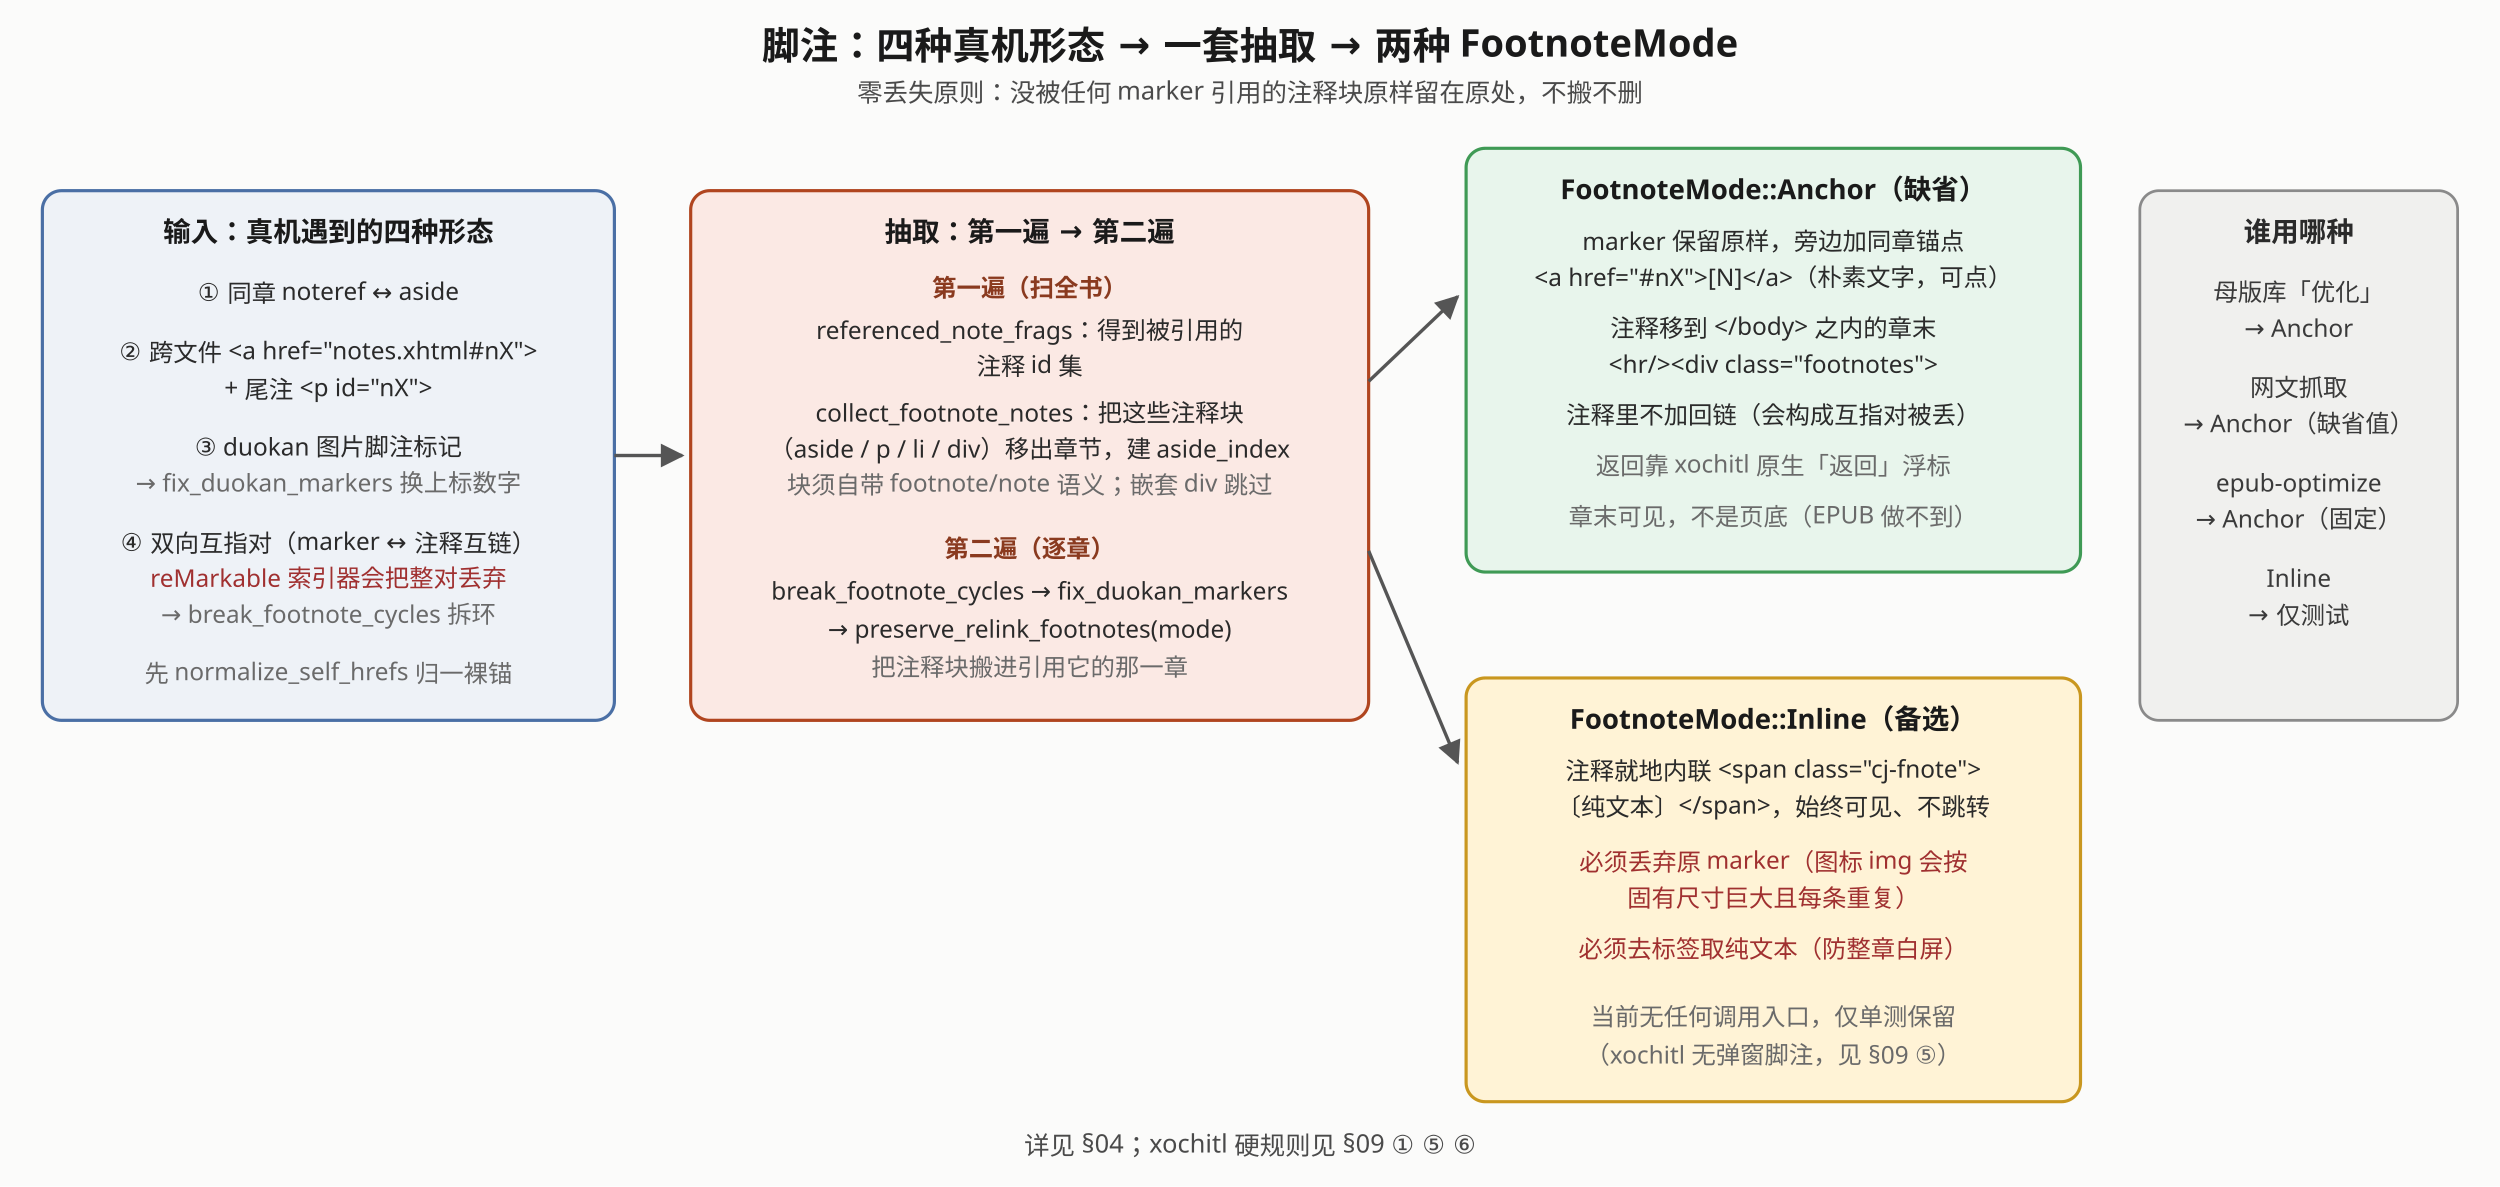
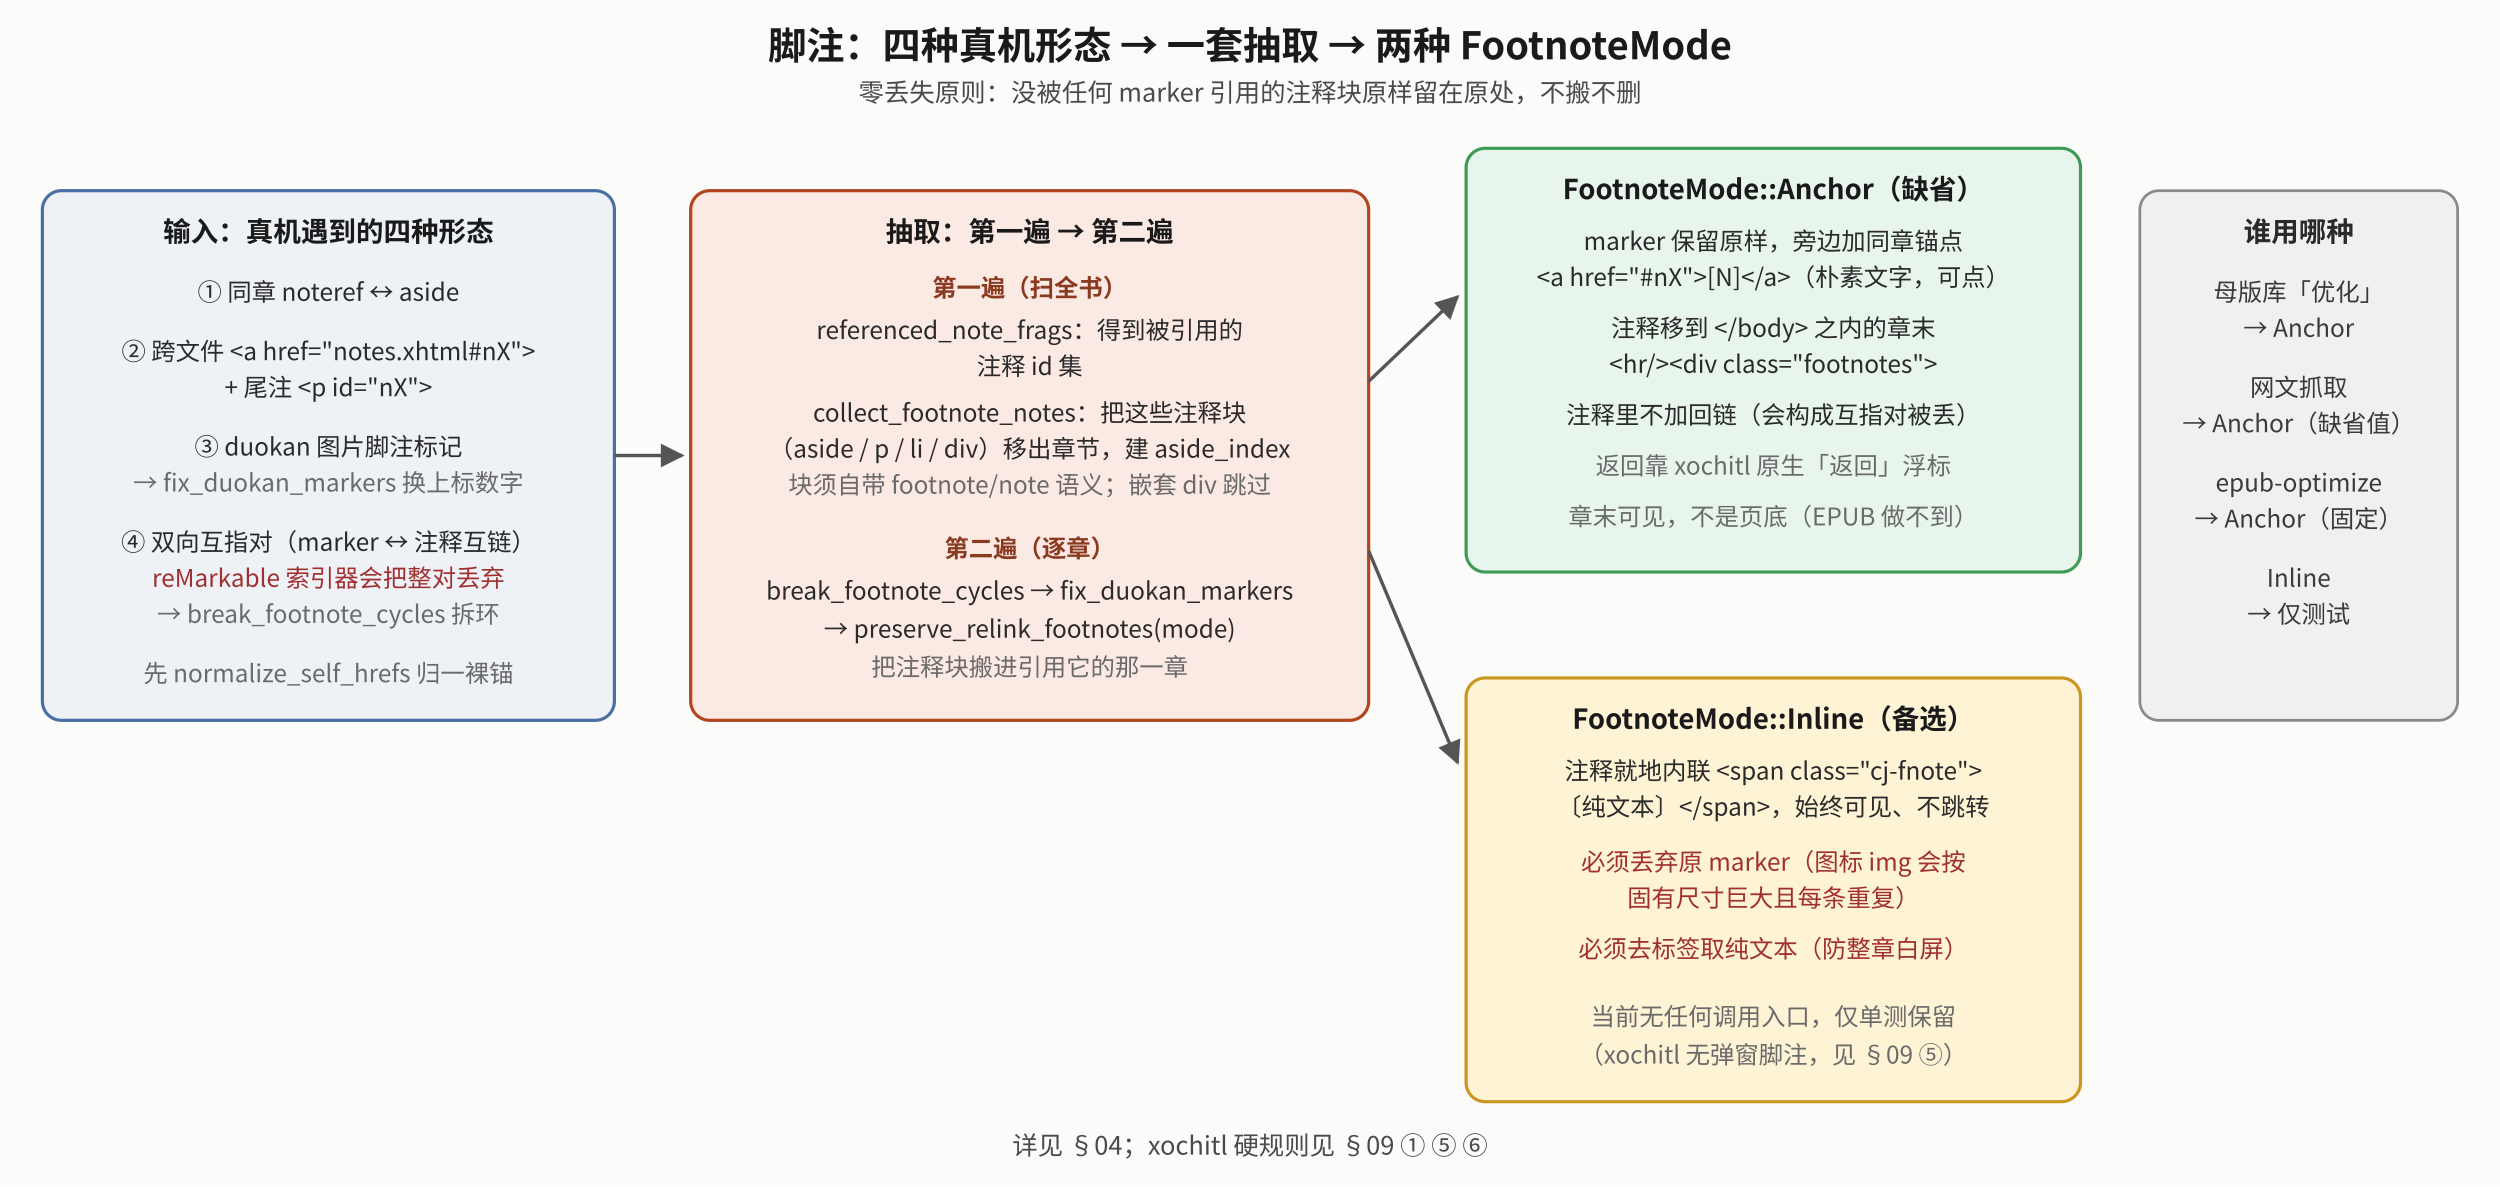
- <svg xmlns="http://www.w3.org/2000/svg" viewBox="0 0 1180 560" font-family="sans-serif">
+ <svg xmlns="http://www.w3.org/2000/svg" viewBox="0 0 1180 560" font-family="Noto Sans CJK SC, sans-serif">
  <defs>
    <marker id="n1" viewBox="0 0 10 10" refX="9" refY="5" markerWidth="7" markerHeight="7" orient="auto-start-reverse">
      <path d="M0,0 L10,5 L0,10 z" fill="#555" />
    </marker>
  </defs>
  <rect x="0" y="0" width="1180" height="560" fill="#fbfbfa" />
  <text x="590" y="28" text-anchor="middle" font-size="18" font-weight="bold" fill="#1a1a1a">脚注：四种真机形态 → 一套抽取 → 两种 FootnoteMode</text>
  <text x="590" y="48" text-anchor="middle" font-size="12" fill="#4a4a4a">零丢失原则：没被任何 marker 引用的注释块原样留在原处，不搬不删</text>
  <rect x="20" y="90" width="270" height="250" rx="9" fill="#eef2f7" stroke="#4a6fa5" stroke-width="1.5" />
  <text x="155" y="114" text-anchor="middle" font-size="13" font-weight="bold" fill="#1a1a1a">输入：真机遇到的四种形态</text>
  <text x="155" y="142" text-anchor="middle" font-size="11.5" fill="#2a2a2a">① 同章 noteref ↔ aside</text>
  <text x="155" y="170" text-anchor="middle" font-size="11.5" fill="#2a2a2a">② 跨文件 &lt;a href="notes.xhtml#nX"&gt;</text>
  <text x="155" y="187" text-anchor="middle" font-size="11.5" fill="#2a2a2a">+ 尾注 &lt;p id="nX"&gt;</text>
  <text x="155" y="215" text-anchor="middle" font-size="11.5" fill="#2a2a2a">③ duokan 图片脚注标记</text>
  <text x="155" y="232" text-anchor="middle" font-size="11.5" fill="#6a6a6a">→ fix_duokan_markers 换上标数字</text>
  <text x="155" y="260" text-anchor="middle" font-size="11.5" fill="#2a2a2a">④ 双向互指对（marker ↔ 注释互链）</text>
  <text x="155" y="277" text-anchor="middle" font-size="11.5" fill="#a03030">reMarkable 索引器会把整对丢弃</text>
  <text x="155" y="294" text-anchor="middle" font-size="11.5" fill="#6a6a6a">→ break_footnote_cycles 拆环</text>
  <text x="155" y="322" text-anchor="middle" font-size="11.5" fill="#6a6a6a">先 normalize_self_hrefs 归一裸锚</text>
  <line x1="290" y1="215" x2="322" y2="215" stroke="#555" stroke-width="1.6" marker-end="url(#n1)" />
  <rect x="326" y="90" width="320" height="250" rx="9" fill="#fbe9e4" stroke="#b0451f" stroke-width="1.5" />
  <text x="486" y="114" text-anchor="middle" font-size="13" font-weight="bold" fill="#1a1a1a">抽取：第一遍 → 第二遍</text>
  <text x="486" y="140" text-anchor="middle" font-size="11.5" font-weight="bold" fill="#8a3a1f">第一遍（扫全书）</text>
  <text x="486" y="160" text-anchor="middle" font-size="11.5" fill="#2a2a2a">referenced_note_frags：得到被引用的</text>
  <text x="486" y="177" text-anchor="middle" font-size="11.5" fill="#2a2a2a">注释 id 集</text>
  <text x="486" y="199" text-anchor="middle" font-size="11.5" fill="#2a2a2a">collect_footnote_notes：把这些注释块</text>
  <text x="486" y="216" text-anchor="middle" font-size="11.5" fill="#2a2a2a">（aside / p / li / div）移出章节，建 aside_index</text>
  <text x="486" y="233" text-anchor="middle" font-size="11.5" fill="#6a6a6a">块须自带 footnote/note 语义；嵌套 div 跳过</text>
  <text x="486" y="263" text-anchor="middle" font-size="11.5" font-weight="bold" fill="#8a3a1f">第二遍（逐章）</text>
  <text x="486" y="283" text-anchor="middle" font-size="11.5" fill="#2a2a2a">break_footnote_cycles → fix_duokan_markers</text>
  <text x="486" y="301" text-anchor="middle" font-size="11.5" fill="#2a2a2a">→ preserve_relink_footnotes(mode)</text>
  <text x="486" y="319" text-anchor="middle" font-size="11.5" fill="#6a6a6a">把注释块搬进引用它的那一章</text>
  <line x1="646" y1="180" x2="688" y2="140" stroke="#555" stroke-width="1.6" marker-end="url(#n1)" />
  <line x1="646" y1="260" x2="688" y2="360" stroke="#555" stroke-width="1.6" marker-end="url(#n1)" />
  <rect x="692" y="70" width="290" height="200" rx="9" fill="#e8f5ec" stroke="#3f9a55" stroke-width="1.5" />
  <text x="837" y="94" text-anchor="middle" font-size="13" font-weight="bold" fill="#1a1a1a">FootnoteMode::Anchor（缺省）</text>
  <text x="837" y="118" text-anchor="middle" font-size="11.5" fill="#2a2a2a">marker 保留原样，旁边加同章锚点</text>
  <text x="837" y="135" text-anchor="middle" font-size="11.5" fill="#2a2a2a">&lt;a href="#nX"&gt;[N]&lt;/a&gt;（朴素文字，可点）</text>
  <text x="837" y="159" text-anchor="middle" font-size="11.5" fill="#2a2a2a">注释移到 &lt;/body&gt; 之内的章末</text>
  <text x="837" y="176" text-anchor="middle" font-size="11.5" fill="#2a2a2a">&lt;hr/&gt;&lt;div class="footnotes"&gt;</text>
  <text x="837" y="200" text-anchor="middle" font-size="11.5" fill="#2a2a2a">注释里不加回链（会构成互指对被丢）</text>
  <text x="837" y="224" text-anchor="middle" font-size="11.5" fill="#6a6a6a">返回靠 xochitl 原生「返回」浮标</text>
  <text x="837" y="248" text-anchor="middle" font-size="11.5" fill="#6a6a6a">章末可见，不是页底（EPUB 做不到）</text>
  <rect x="692" y="320" width="290" height="200" rx="9" fill="#fff3d6" stroke="#c9971f" stroke-width="1.5" />
  <text x="837" y="344" text-anchor="middle" font-size="13" font-weight="bold" fill="#1a1a1a">FootnoteMode::Inline（备选）</text>
  <text x="837" y="368" text-anchor="middle" font-size="11.5" fill="#2a2a2a">注释就地内联 &lt;span class="cj-fnote"&gt;</text>
  <text x="837" y="385" text-anchor="middle" font-size="11.5" fill="#2a2a2a">〔纯文本〕&lt;/span&gt;，始终可见、不跳转</text>
  <text x="837" y="411" text-anchor="middle" font-size="11.5" fill="#a03030">必须丢弃原 marker（图标 img 会按</text>
  <text x="837" y="428" text-anchor="middle" font-size="11.5" fill="#a03030">固有尺寸巨大且每条重复）</text>
  <text x="837" y="452" text-anchor="middle" font-size="11.5" fill="#a03030">必须去标签取纯文本（防整章白屏）</text>
  <text x="837" y="484" text-anchor="middle" font-size="11.5" fill="#6a6a6a">当前无任何调用入口，仅单测保留</text>
  <text x="837" y="502" text-anchor="middle" font-size="11.5" fill="#6a6a6a">（xochitl 无弹窗脚注，见 §09 ⑤）</text>
  <rect x="1010" y="90" width="150" height="250" rx="9" fill="#f0f0ee" stroke="#8a8a8a" stroke-width="1.3" />
  <text x="1085" y="114" text-anchor="middle" font-size="13" font-weight="bold" fill="#2a2a2a">谁用哪种</text>
  <text x="1085" y="142" text-anchor="middle" font-size="11.5" fill="#3a3a3a">母版库「优化」</text>
  <text x="1085" y="159" text-anchor="middle" font-size="11.5" fill="#3a3a3a">→ Anchor</text>
  <text x="1085" y="187" text-anchor="middle" font-size="11.5" fill="#3a3a3a">网文抓取</text>
  <text x="1085" y="204" text-anchor="middle" font-size="11.5" fill="#3a3a3a">→ Anchor（缺省值）</text>
  <text x="1085" y="232" text-anchor="middle" font-size="11.5" fill="#3a3a3a">epub-optimize</text>
  <text x="1085" y="249" text-anchor="middle" font-size="11.5" fill="#3a3a3a">→ Anchor（固定）</text>
  <text x="1085" y="277" text-anchor="middle" font-size="11.5" fill="#3a3a3a">Inline</text>
  <text x="1085" y="294" text-anchor="middle" font-size="11.5" fill="#3a3a3a">→ 仅测试</text>
  <text x="590" y="545" text-anchor="middle" font-size="12" fill="#4a4a4a">详见 §04；xochitl 硬规则见 §09 ① ⑤ ⑥</text>
</svg>
